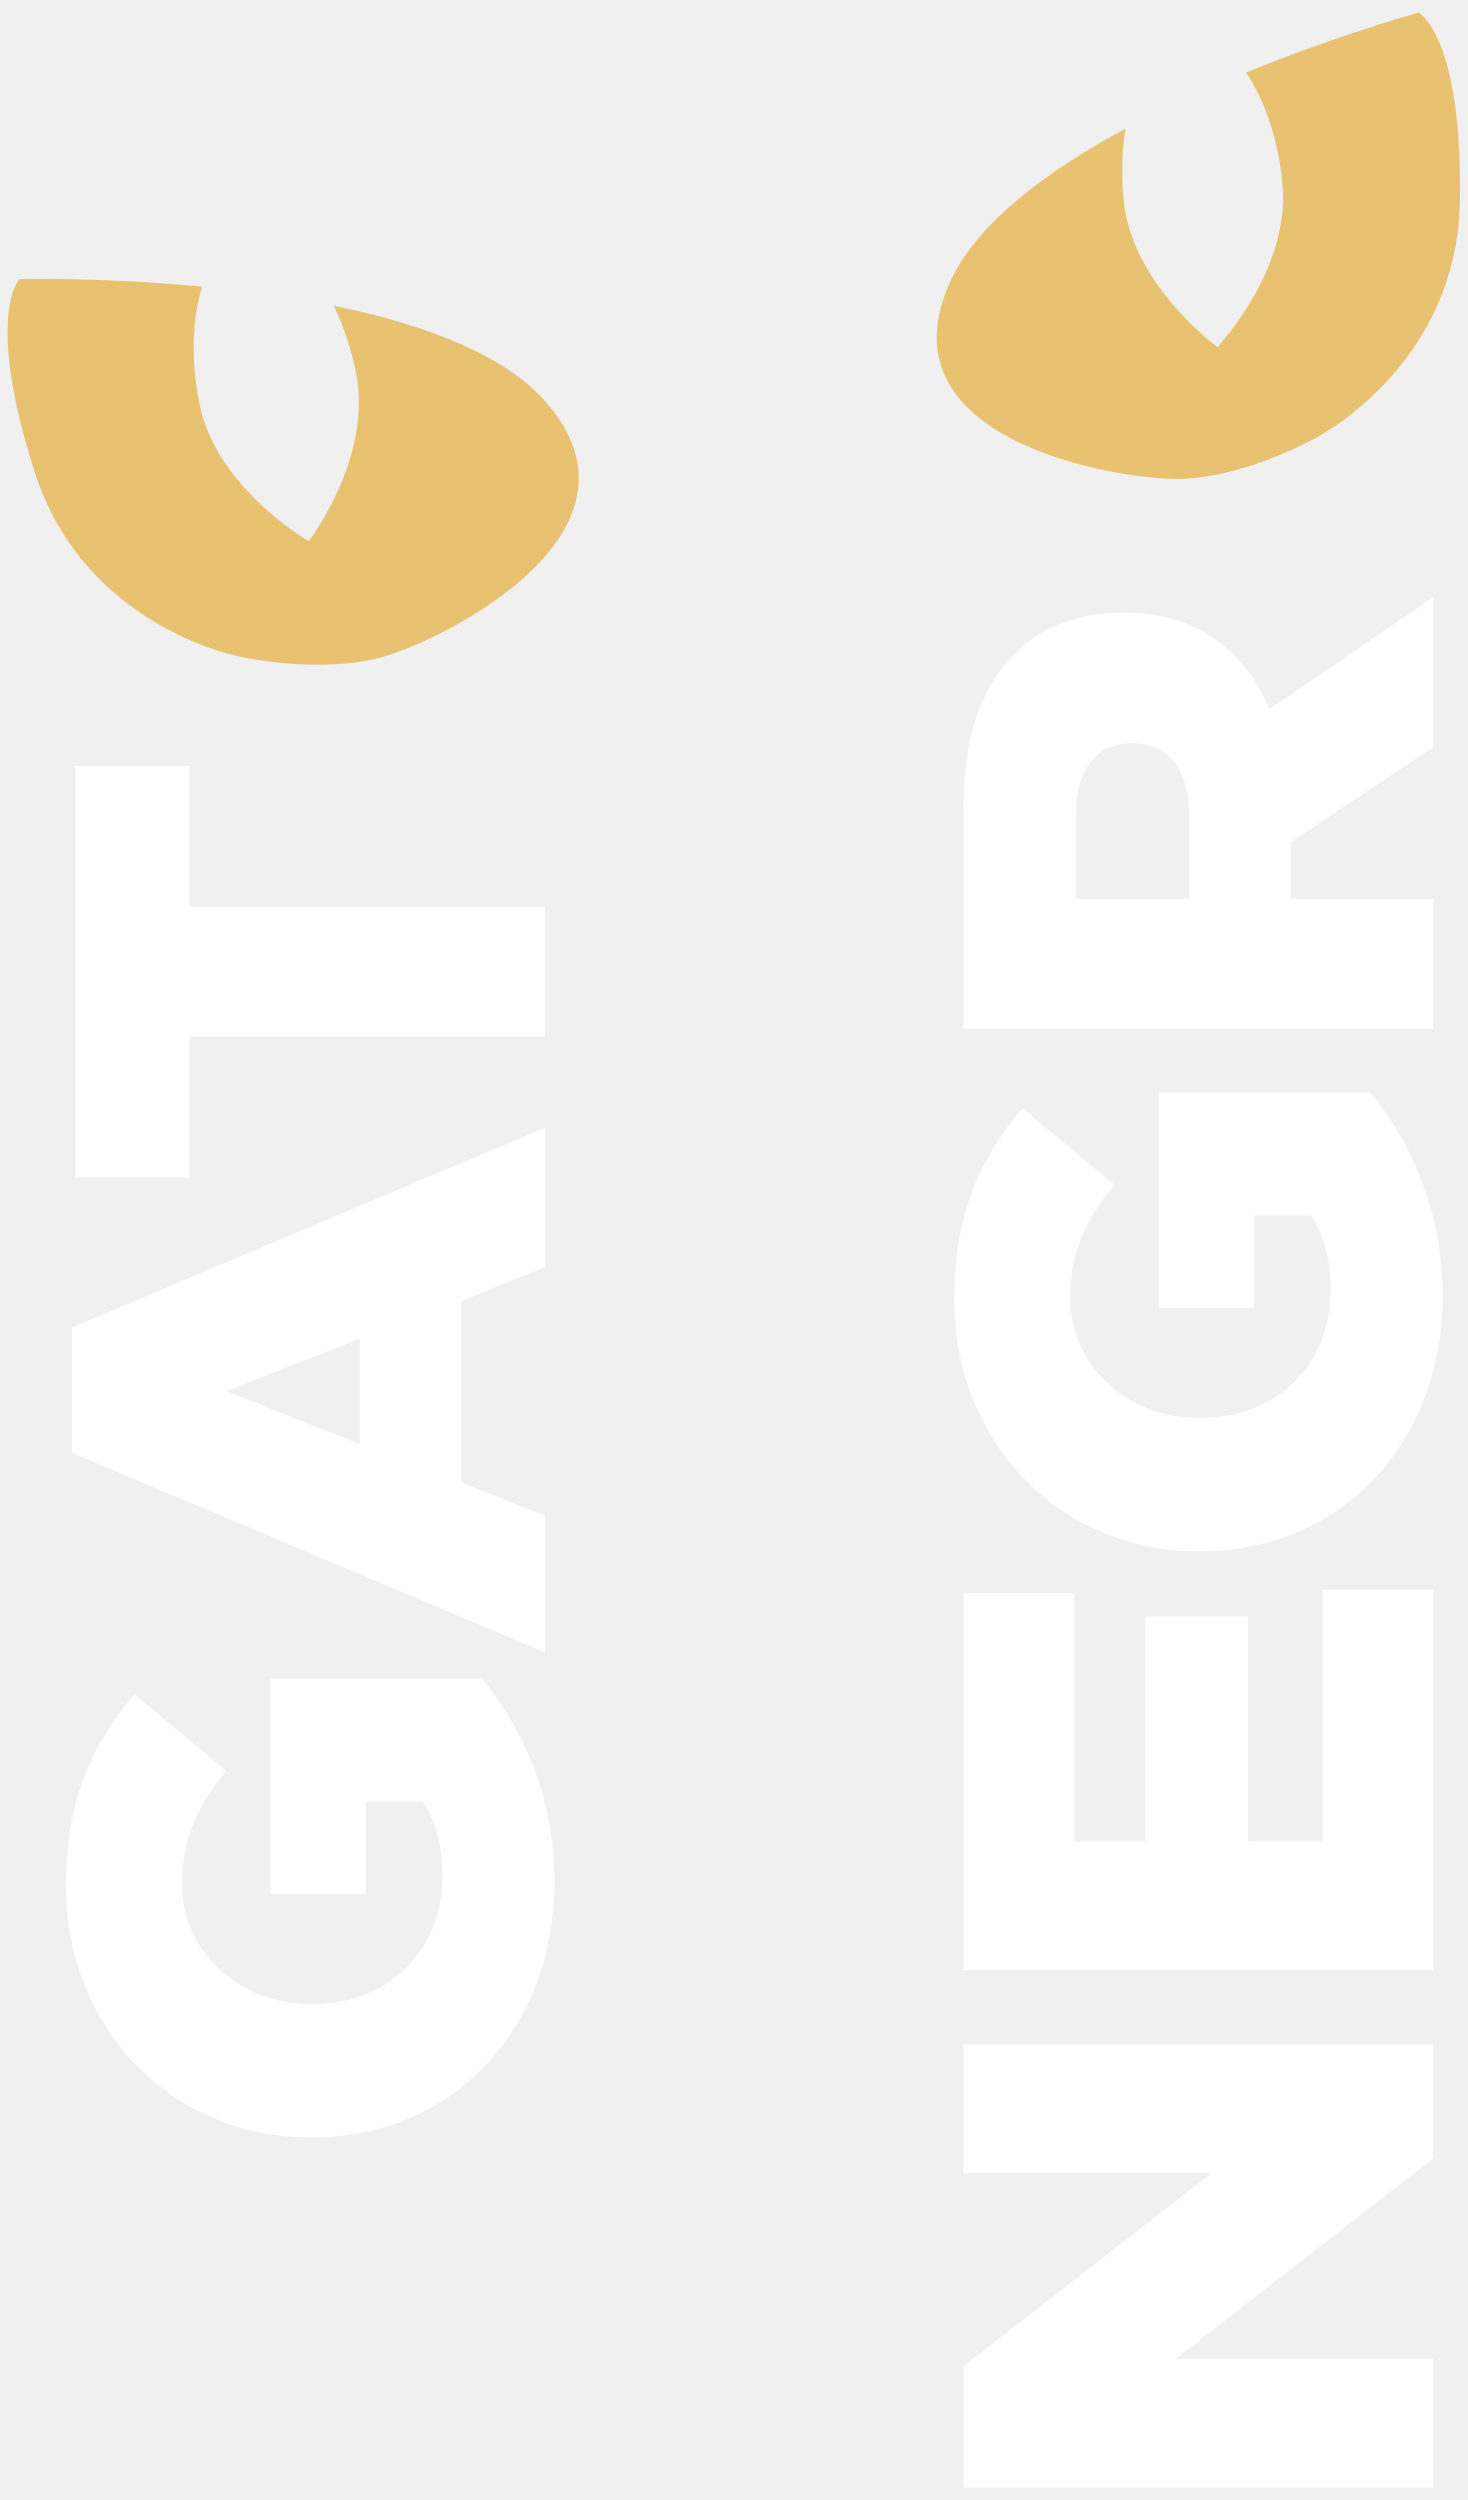
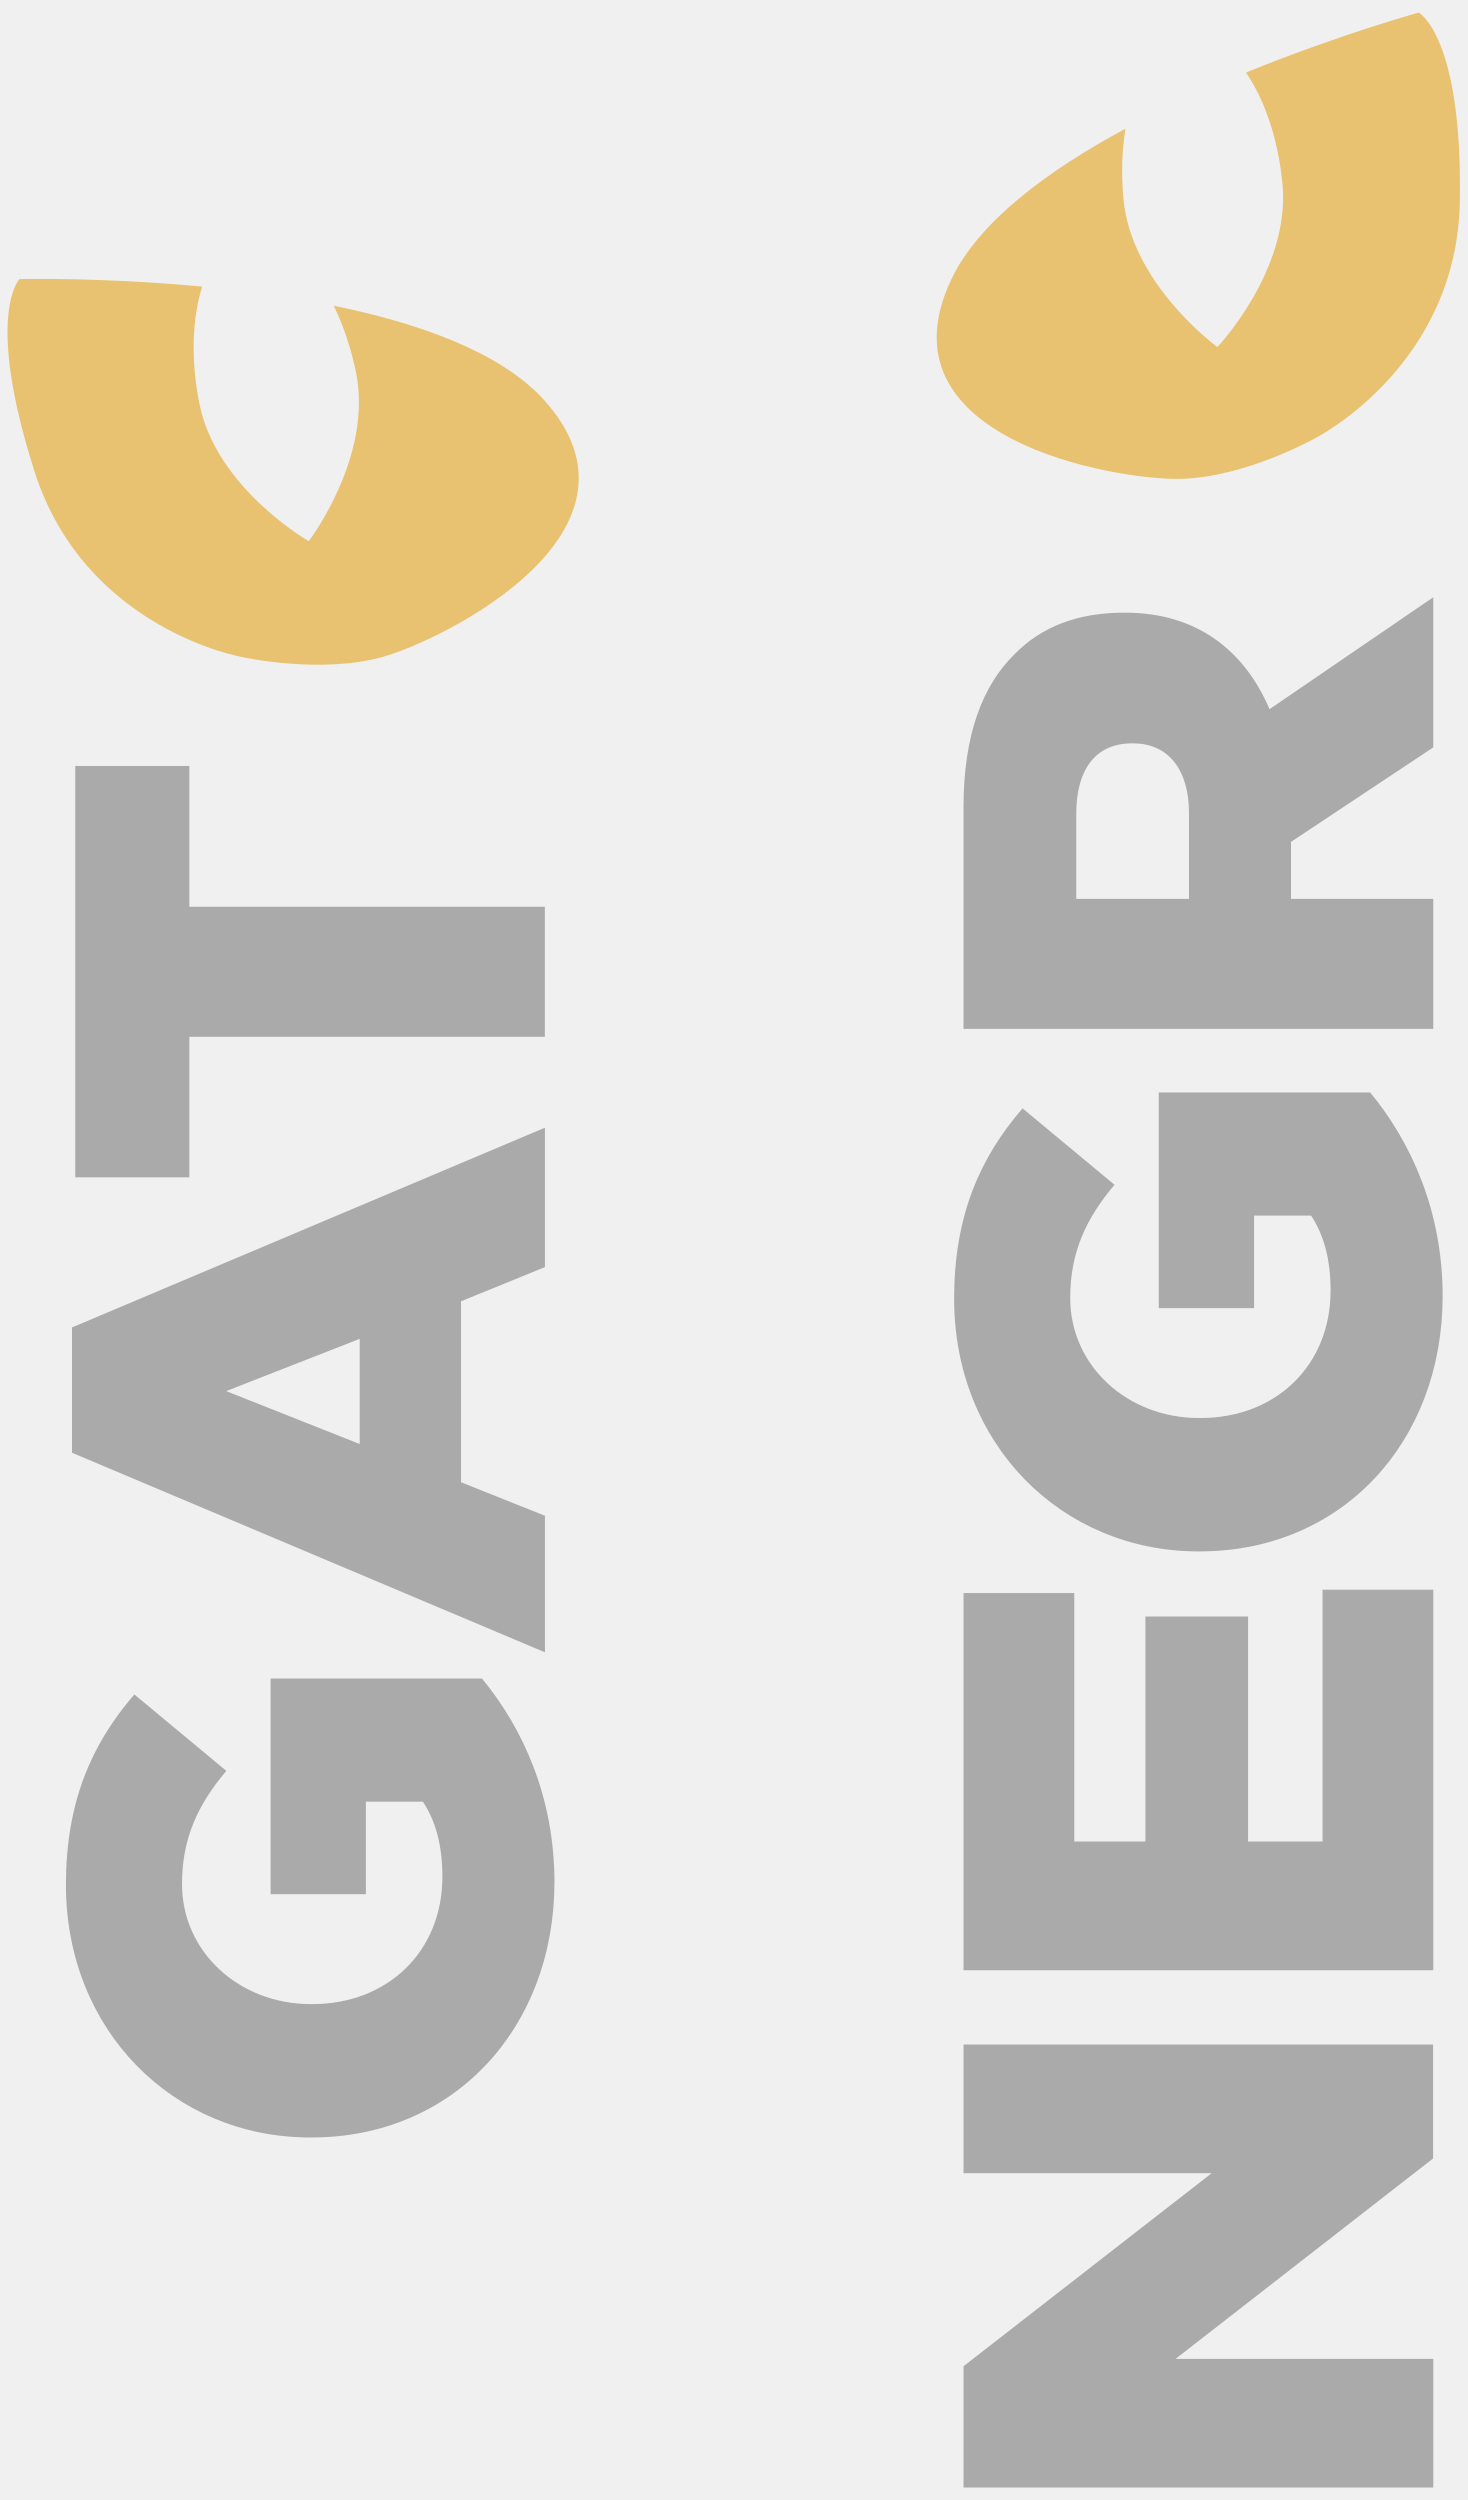
<svg xmlns="http://www.w3.org/2000/svg" width="233" height="397" viewBox="0 0 233 397" fill="none">
-   <path d="M49.471 339.433H49.258C27.519 339.433 10.469 322.403 10.469 299.307C10.469 286.215 14.518 276.956 21.338 269.08L35.937 281.213C31.462 286.535 28.904 291.857 28.904 299.2C28.904 309.95 37.962 318.252 49.364 318.252H49.577C61.619 318.252 70.251 309.844 70.251 298.03C70.251 293.027 69.185 289.196 67.16 286.109H58.102V300.797H42.971V266.552H76.538C83.038 274.428 88.047 285.391 88.047 298.908C88.02 322.084 72.035 339.433 49.471 339.433Z" fill="white" />
-   <path d="M57.123 212.604L35.917 220.906L57.123 229.314V212.604ZM11.435 230.698V210.795L86.535 179.077V201.215L73.215 206.644V235.381L86.535 240.703V262.389L11.435 230.698Z" fill="white" />
-   <path d="M30.069 164.61V186.961H11.953V121.637H30.069V143.988H86.521V164.637H30.069V164.61Z" fill="white" />
-   <path d="M153.011 395.022V375.757L192.412 345.104H153.011V324.668H227.578V342.762L186.685 374.586H227.605V395.022H153.011Z" fill="white" />
-   <path d="M153.011 312.869V252.974H170.594V292.434H181.889V256.699H198.193V292.434H210.022V252.441H227.605V312.869H153.011Z" fill="white" />
-   <path d="M190.517 246.364H190.304C168.565 246.364 151.515 229.334 151.515 206.238C151.515 193.147 155.564 183.887 162.384 176.011L176.983 188.144C172.508 193.466 169.95 198.788 169.95 206.132C169.95 216.882 179.008 225.183 190.41 225.183H190.623C202.665 225.183 211.296 216.775 211.296 204.961C211.296 199.958 210.231 196.127 208.206 193.04H199.148V207.728H184.016V173.483H217.584C224.084 181.359 229.093 192.322 229.093 205.839C229.066 229.042 213.081 246.364 190.517 246.364Z" fill="white" />
-   <path d="M188.813 129.115C188.813 122.09 185.403 118.045 179.968 118.045H179.755C173.894 118.045 170.91 122.303 170.91 129.221V142.738H188.813V129.115ZM153.008 163.386V128.157C153.008 116.768 155.992 108.892 161.107 103.89C165.369 99.526 171.124 97.291 178.476 97.291H178.689C190.092 97.291 197.658 103.358 201.601 112.617L227.602 94.843V118.684L205.011 133.691V142.738H227.602V163.386H153.008Z" fill="white" />
+   <path d="M49.471 339.433H49.258C27.519 339.433 10.469 322.403 10.469 299.307C10.469 286.215 14.518 276.956 21.338 269.08L35.937 281.213C31.462 286.535 28.904 291.857 28.904 299.2C28.904 309.95 37.962 318.252 49.364 318.252H49.577C61.619 318.252 70.251 309.844 70.251 298.03C70.251 293.027 69.185 289.196 67.16 286.109H58.102V300.797H42.971V266.552H76.538C83.038 274.428 88.047 285.391 88.047 298.908C88.02 322.084 72.035 339.433 49.471 339.433Z" fill="#AAAAAA" />
+   <path d="M57.123 212.604L35.917 220.906L57.123 229.314V212.604ZM11.435 230.698V210.795L86.535 179.077V201.215L73.215 206.644V235.381L86.535 240.703V262.389L11.435 230.698Z" fill="#AAAAAA" />
+   <path d="M30.069 164.61V186.961H11.953V121.637H30.069V143.988H86.521V164.637H30.069V164.61Z" fill="#AAAAAA" />
+   <path d="M153.011 395.022V375.757L192.412 345.104H153.011V324.668H227.578V342.762L186.685 374.586H227.605V395.022H153.011Z" fill="#AAAAAA" />
+   <path d="M153.011 312.869V252.974H170.594V292.434H181.889V256.699H198.193V292.434H210.022V252.441H227.605V312.869H153.011Z" fill="#AAAAAA" />
+   <path d="M190.517 246.364H190.304C168.565 246.364 151.515 229.334 151.515 206.238C151.515 193.147 155.564 183.887 162.384 176.011L176.983 188.144C172.508 193.466 169.95 198.788 169.95 206.132C169.95 216.882 179.008 225.183 190.41 225.183H190.623C202.665 225.183 211.296 216.775 211.296 204.961C211.296 199.958 210.231 196.127 208.206 193.04H199.148V207.728H184.016V173.483H217.584C224.084 181.359 229.093 192.322 229.093 205.839C229.066 229.042 213.081 246.364 190.517 246.364Z" fill="#AAAAAA" />
+   <path d="M188.813 129.115C188.813 122.09 185.403 118.045 179.968 118.045H179.755C173.894 118.045 170.91 122.303 170.91 129.221V142.738H188.813V129.115ZM153.008 163.386V128.157C153.008 116.768 155.992 108.892 161.107 103.89C165.369 99.526 171.124 97.291 178.476 97.291H178.689C190.092 97.291 197.658 103.358 201.601 112.617L227.602 94.843V118.684L205.011 133.691V142.738H227.602V163.386H153.008Z" fill="#AAAAAA" />
  <path d="M86.377 63.501C79.53 55.945 66.636 51.341 52.996 48.547C54.515 51.661 55.74 55.253 56.539 59.164C59.257 72.575 49.027 85.932 49.027 85.932C49.027 85.932 34.401 77.577 31.684 64.193C30.245 57.115 30.538 50.437 32.11 45.514C16.099 43.997 3.098 44.317 3.098 44.317C3.098 44.317 -2.497 49.904 5.496 74.916C13.515 99.928 38.344 104.319 38.344 104.319C38.344 104.319 50.758 107.113 60.775 104.319C70.739 101.498 105.185 84.309 86.377 63.501Z" fill="#E8C270" />
  <path d="M151.074 44.356C155.443 35.15 166.472 27.034 178.727 20.435C178.167 23.841 178.034 27.646 178.407 31.638C179.686 45.234 193.326 55.106 193.326 55.106C193.326 55.106 204.915 42.893 203.663 29.296C202.997 22.112 200.812 15.806 197.855 11.521C212.747 5.455 225.295 1.996 225.295 1.996C225.295 1.996 232.275 5.747 231.822 31.983C231.369 58.246 208.858 69.581 208.858 69.581C208.858 69.581 197.775 75.834 187.385 76.047C176.995 76.234 139.059 69.688 151.074 44.356Z" fill="#E8C270" />
</svg>
